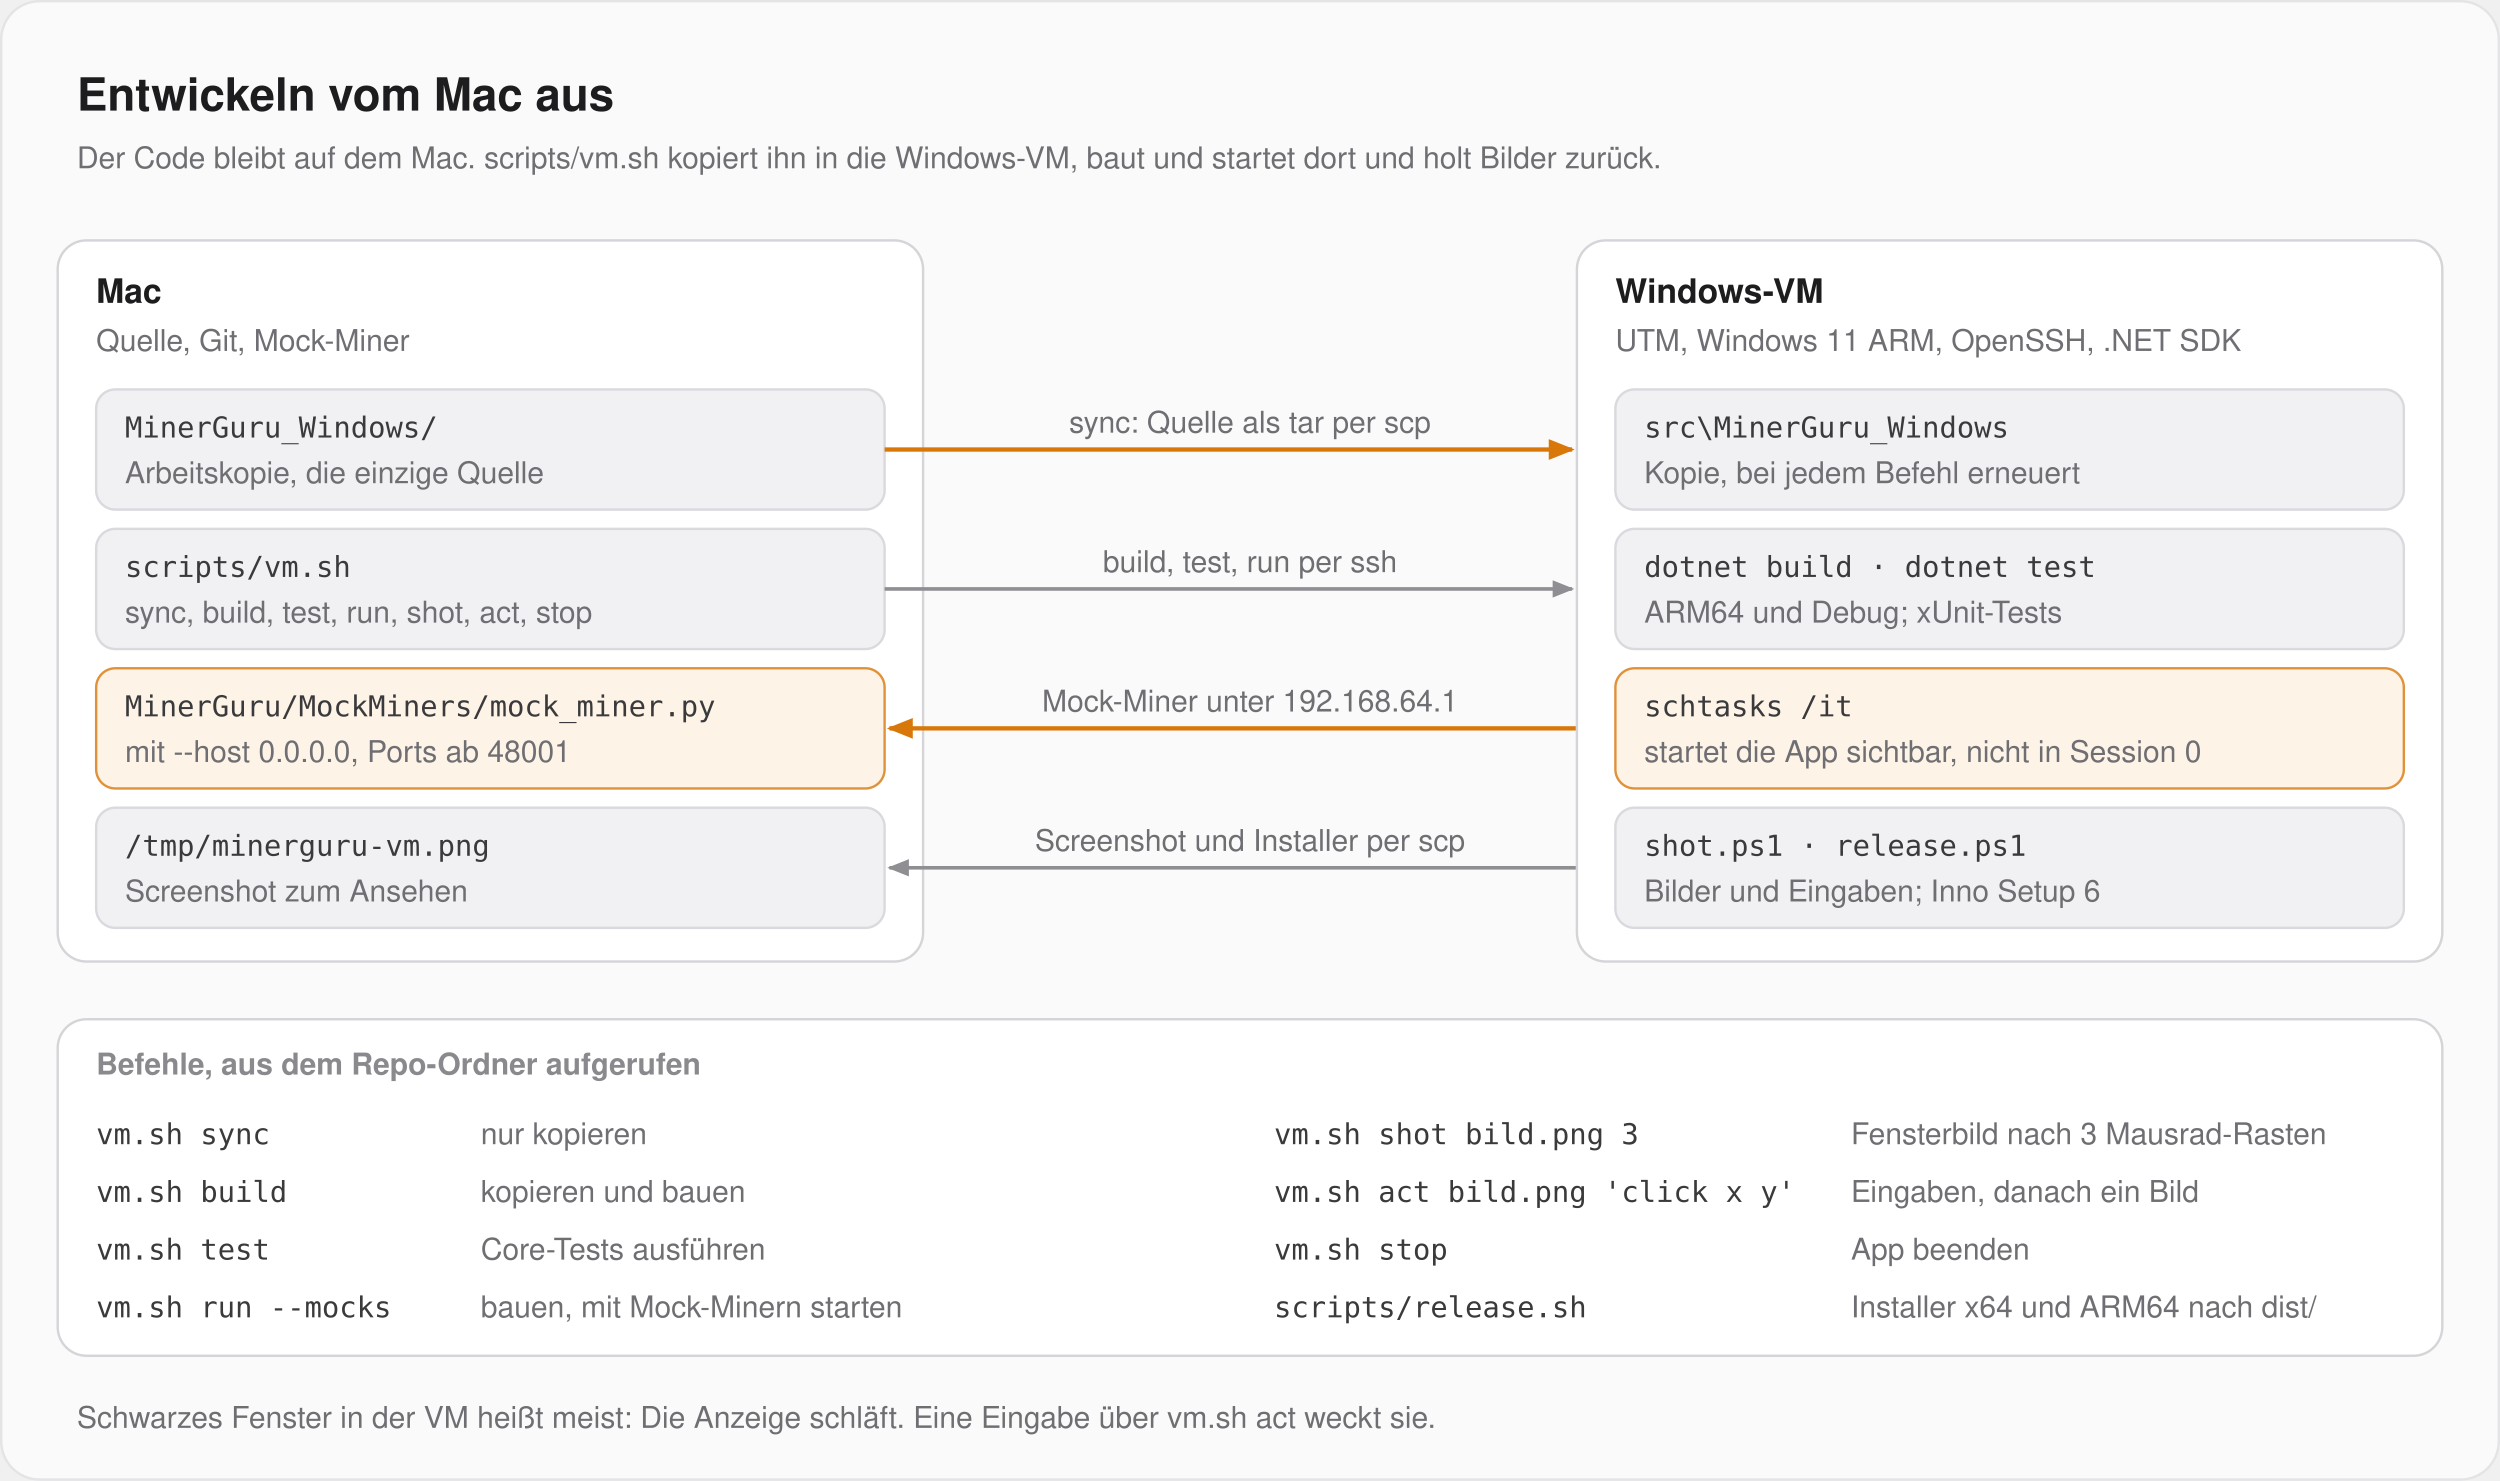
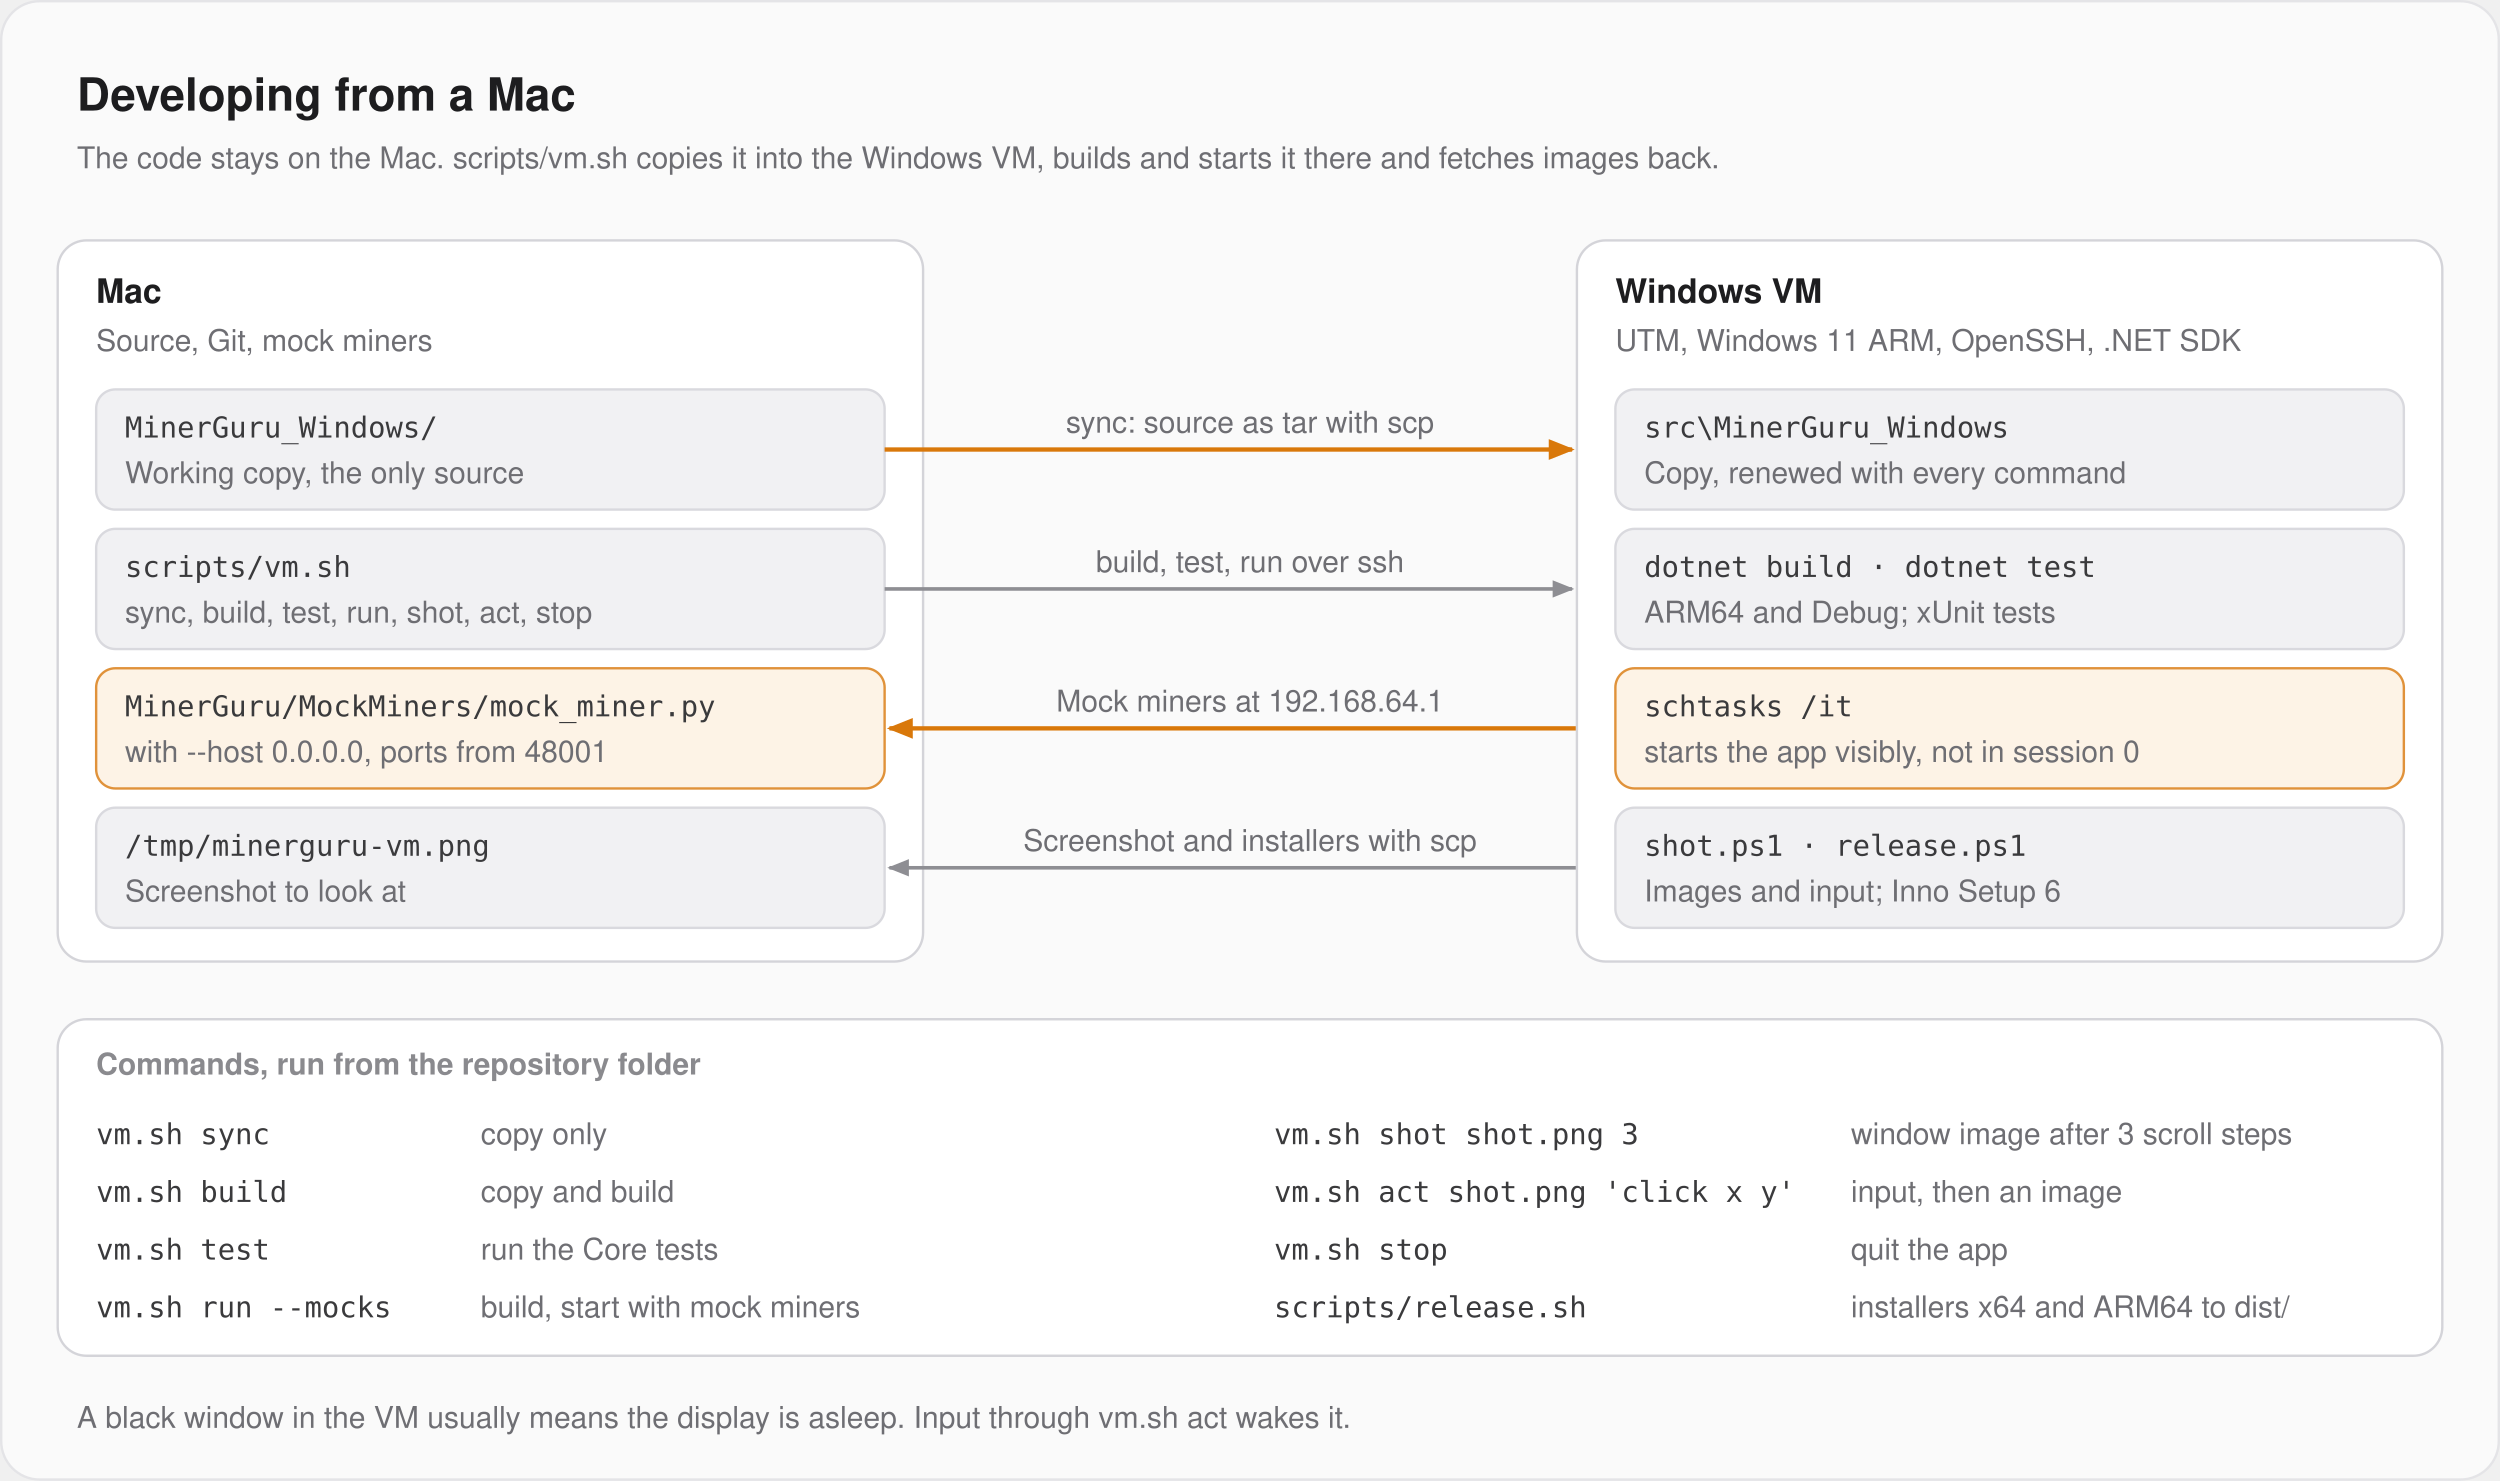
<svg xmlns="http://www.w3.org/2000/svg" viewBox="0 0 1040 616" width="1040" height="616" role="img" aria-labelledby="t d">
  <style>
text{font-family:-apple-system,BlinkMacSystemFont,"Segoe UI",system-ui,Helvetica,Arial,sans-serif;fill:#1d1d1f}
.h{font-size:19px;font-weight:650}.b{font-size:14px;font-weight:600}.m{font-size:12.5px;fill:#6e6e73}
.c,.c text{font-family:ui-monospace,"SF Mono",Menlo,Consolas,monospace;font-size:12px;fill:#3a3a3c}
.z{font-size:12.5px;font-weight:600;fill:#8a8a8e}
.bg{fill:#fafafa;stroke:#e4e4e7}.card{fill:#fff;stroke:#d4d4d9}.raised{fill:#f1f1f3;stroke:#d9d9de}
.hot{fill:#fdf3e6;stroke:#e0923a}
.ln{fill:none;stroke:#8e8e93;stroke-width:1.5}.la{fill:none;stroke:#d9780a;stroke-width:1.8}
.ah{fill:#8e8e93}.aa{fill:#d9780a}
@media (prefers-color-scheme:dark){
text{fill:#f2f2f3}.m{fill:#a1a1a6}.c,.c text{fill:#d1d1d6}.z{fill:#8e8e93}
.bg{fill:#141415;stroke:#2c2c2f}.card{fill:#1c1c1e;stroke:#3a3a3e}.raised{fill:#242426;stroke:#38383c}
.hot{fill:#2d2114;stroke:#b8762c}
.ln{stroke:#7c7c82}.ah{fill:#7c7c82}.la{stroke:#f0a03c}.aa{fill:#f0a03c}}
</style>
  <defs>
    <marker id="ah" viewBox="0 0 10 10" refX="9" refY="5" markerWidth="6" markerHeight="6" orient="auto">
      <path class="ah" d="M0,1 L10,5 L0,9 z" />
    </marker>
    <marker id="aa" viewBox="0 0 10 10" refX="9" refY="5" markerWidth="6" markerHeight="6" orient="auto">
      <path class="aa" d="M0,1 L10,5 L0,9 z" />
    </marker>
  </defs>
  <rect class="bg" x="0.5" y="0.5" width="1039" height="615" rx="16" />
-   <text class="h" x="32" y="46">Entwickeln vom Mac aus</text>
-   <text class="m" x="32" y="70">Der Code bleibt auf dem Mac. scripts/vm.sh kopiert ihn in die Windows-VM, baut und startet dort und holt Bilder zurück.</text>
+   <text class="h" x="32" y="46">Developing from a Mac</text>
+   <text class="m" x="32" y="70">The code stays on the Mac. scripts/vm.sh copies it into the Windows VM, builds and starts it there and fetches images back.</text>
  <rect class="card" x="24" y="100" width="360" height="300" rx="12" />
  <text class="b" x="40" y="126">Mac</text>
-   <text class="m" x="40" y="146">Quelle, Git, Mock-Miner</text>
+   <text class="m" x="40" y="146">Source, Git, mock miners</text>
  <rect class="raised" x="40" y="162" width="328" height="50" rx="8" />
  <text class="c" x="52" y="182">MinerGuru_Windows/</text>
-   <text class="m" x="52" y="201">Arbeitskopie, die einzige Quelle</text>
+   <text class="m" x="52" y="201">Working copy, the only source</text>
  <rect class="raised" x="40" y="220" width="328" height="50" rx="8" />
  <text class="c" x="52" y="240">scripts/vm.sh</text>
  <text class="m" x="52" y="259">sync, build, test, run, shot, act, stop</text>
  <rect class="hot" x="40" y="278" width="328" height="50" rx="8" />
  <text class="c" x="52" y="298">MinerGuru/MockMiners/mock_miner.py</text>
-   <text class="m" x="52" y="317">mit --host 0.0.0.0, Ports ab 48001</text>
+   <text class="m" x="52" y="317">with --host 0.0.0.0, ports from 48001</text>
  <rect class="raised" x="40" y="336" width="328" height="50" rx="8" />
  <text class="c" x="52" y="356">/tmp/minerguru-vm.png</text>
-   <text class="m" x="52" y="375">Screenshot zum Ansehen</text>
+   <text class="m" x="52" y="375">Screenshot to look at</text>
  <path class="la" d="M368 187H654" marker-end="url(#aa)" />
-   <text class="m" x="520" y="180" text-anchor="middle">sync: Quelle als tar per scp</text>
+   <text class="m" x="520" y="180" text-anchor="middle">sync: source as tar with scp</text>
  <path class="ln" d="M368 245H654" marker-end="url(#ah)" />
-   <text class="m" x="520" y="238" text-anchor="middle">build, test, run per ssh</text>
+   <text class="m" x="520" y="238" text-anchor="middle">build, test, run over ssh</text>
  <path class="la" d="M672 303H370" marker-end="url(#aa)" />
-   <text class="m" x="520" y="296" text-anchor="middle">Mock-Miner unter 192.168.64.1</text>
+   <text class="m" x="520" y="296" text-anchor="middle">Mock miners at 192.168.64.1</text>
  <path class="ln" d="M672 361H370" marker-end="url(#ah)" />
-   <text class="m" x="520" y="354" text-anchor="middle">Screenshot und Installer per scp</text>
+   <text class="m" x="520" y="354" text-anchor="middle">Screenshot and installers with scp</text>
  <rect class="card" x="656" y="100" width="360" height="300" rx="12" />
-   <text class="b" x="672" y="126">Windows-VM</text>
+   <text class="b" x="672" y="126">Windows VM</text>
  <text class="m" x="672" y="146">UTM, Windows 11 ARM, OpenSSH, .NET SDK</text>
  <rect class="raised" x="672" y="162" width="328" height="50" rx="8" />
  <text class="c" x="684" y="182">src\MinerGuru_Windows</text>
-   <text class="m" x="684" y="201">Kopie, bei jedem Befehl erneuert</text>
+   <text class="m" x="684" y="201">Copy, renewed with every command</text>
  <rect class="raised" x="672" y="220" width="328" height="50" rx="8" />
  <text class="c" x="684" y="240">dotnet build · dotnet test</text>
-   <text class="m" x="684" y="259">ARM64 und Debug; xUnit-Tests</text>
+   <text class="m" x="684" y="259">ARM64 and Debug; xUnit tests</text>
  <rect class="hot" x="672" y="278" width="328" height="50" rx="8" />
  <text class="c" x="684" y="298">schtasks /it</text>
-   <text class="m" x="684" y="317">startet die App sichtbar, nicht in Session 0</text>
+   <text class="m" x="684" y="317">starts the app visibly, not in session 0</text>
  <rect class="raised" x="672" y="336" width="328" height="50" rx="8" />
  <text class="c" x="684" y="356">shot.ps1 · release.ps1</text>
-   <text class="m" x="684" y="375">Bilder und Eingaben; Inno Setup 6</text>
+   <text class="m" x="684" y="375">Images and input; Inno Setup 6</text>
  <rect class="card" x="24" y="424" width="992" height="140" rx="12" />
-   <text class="z" x="40" y="447">Befehle, aus dem Repo-Ordner aufgerufen</text>
+   <text class="z" x="40" y="447">Commands, run from the repository folder</text>
  <g class="c">
    <text x="40" y="476">vm.sh sync</text>
    <text x="40" y="500">vm.sh build</text>
    <text x="40" y="524">vm.sh test</text>
    <text x="40" y="548">vm.sh run --mocks</text>
-     <text x="530" y="476">vm.sh shot bild.png 3</text>
-     <text x="530" y="500">vm.sh act bild.png 'click x y'</text>
+     <text x="530" y="476">vm.sh shot shot.png 3</text>
+     <text x="530" y="500">vm.sh act shot.png 'click x y'</text>
    <text x="530" y="524">vm.sh stop</text>
    <text x="530" y="548">scripts/release.sh</text>
  </g>
-   <text class="m" x="200" y="476">nur kopieren</text>
-   <text class="m" x="200" y="500">kopieren und bauen</text>
-   <text class="m" x="200" y="524">Core-Tests ausführen</text>
-   <text class="m" x="200" y="548">bauen, mit Mock-Minern starten</text>
-   <text class="m" x="770" y="476">Fensterbild nach 3 Mausrad-Rasten</text>
-   <text class="m" x="770" y="500">Eingaben, danach ein Bild</text>
-   <text class="m" x="770" y="524">App beenden</text>
-   <text class="m" x="770" y="548">Installer x64 und ARM64 nach dist/</text>
-   <text class="m" x="32" y="594">Schwarzes Fenster in der VM heißt meist: Die Anzeige schläft. Eine Eingabe über vm.sh act weckt sie.</text>
+   <text class="m" x="200" y="476">copy only</text>
+   <text class="m" x="200" y="500">copy and build</text>
+   <text class="m" x="200" y="524">run the Core tests</text>
+   <text class="m" x="200" y="548">build, start with mock miners</text>
+   <text class="m" x="770" y="476">window image after 3 scroll steps</text>
+   <text class="m" x="770" y="500">input, then an image</text>
+   <text class="m" x="770" y="524">quit the app</text>
+   <text class="m" x="770" y="548">installers x64 and ARM64 to dist/</text>
+   <text class="m" x="32" y="594">A black window in the VM usually means the display is asleep. Input through vm.sh act wakes it.</text>
</svg>
